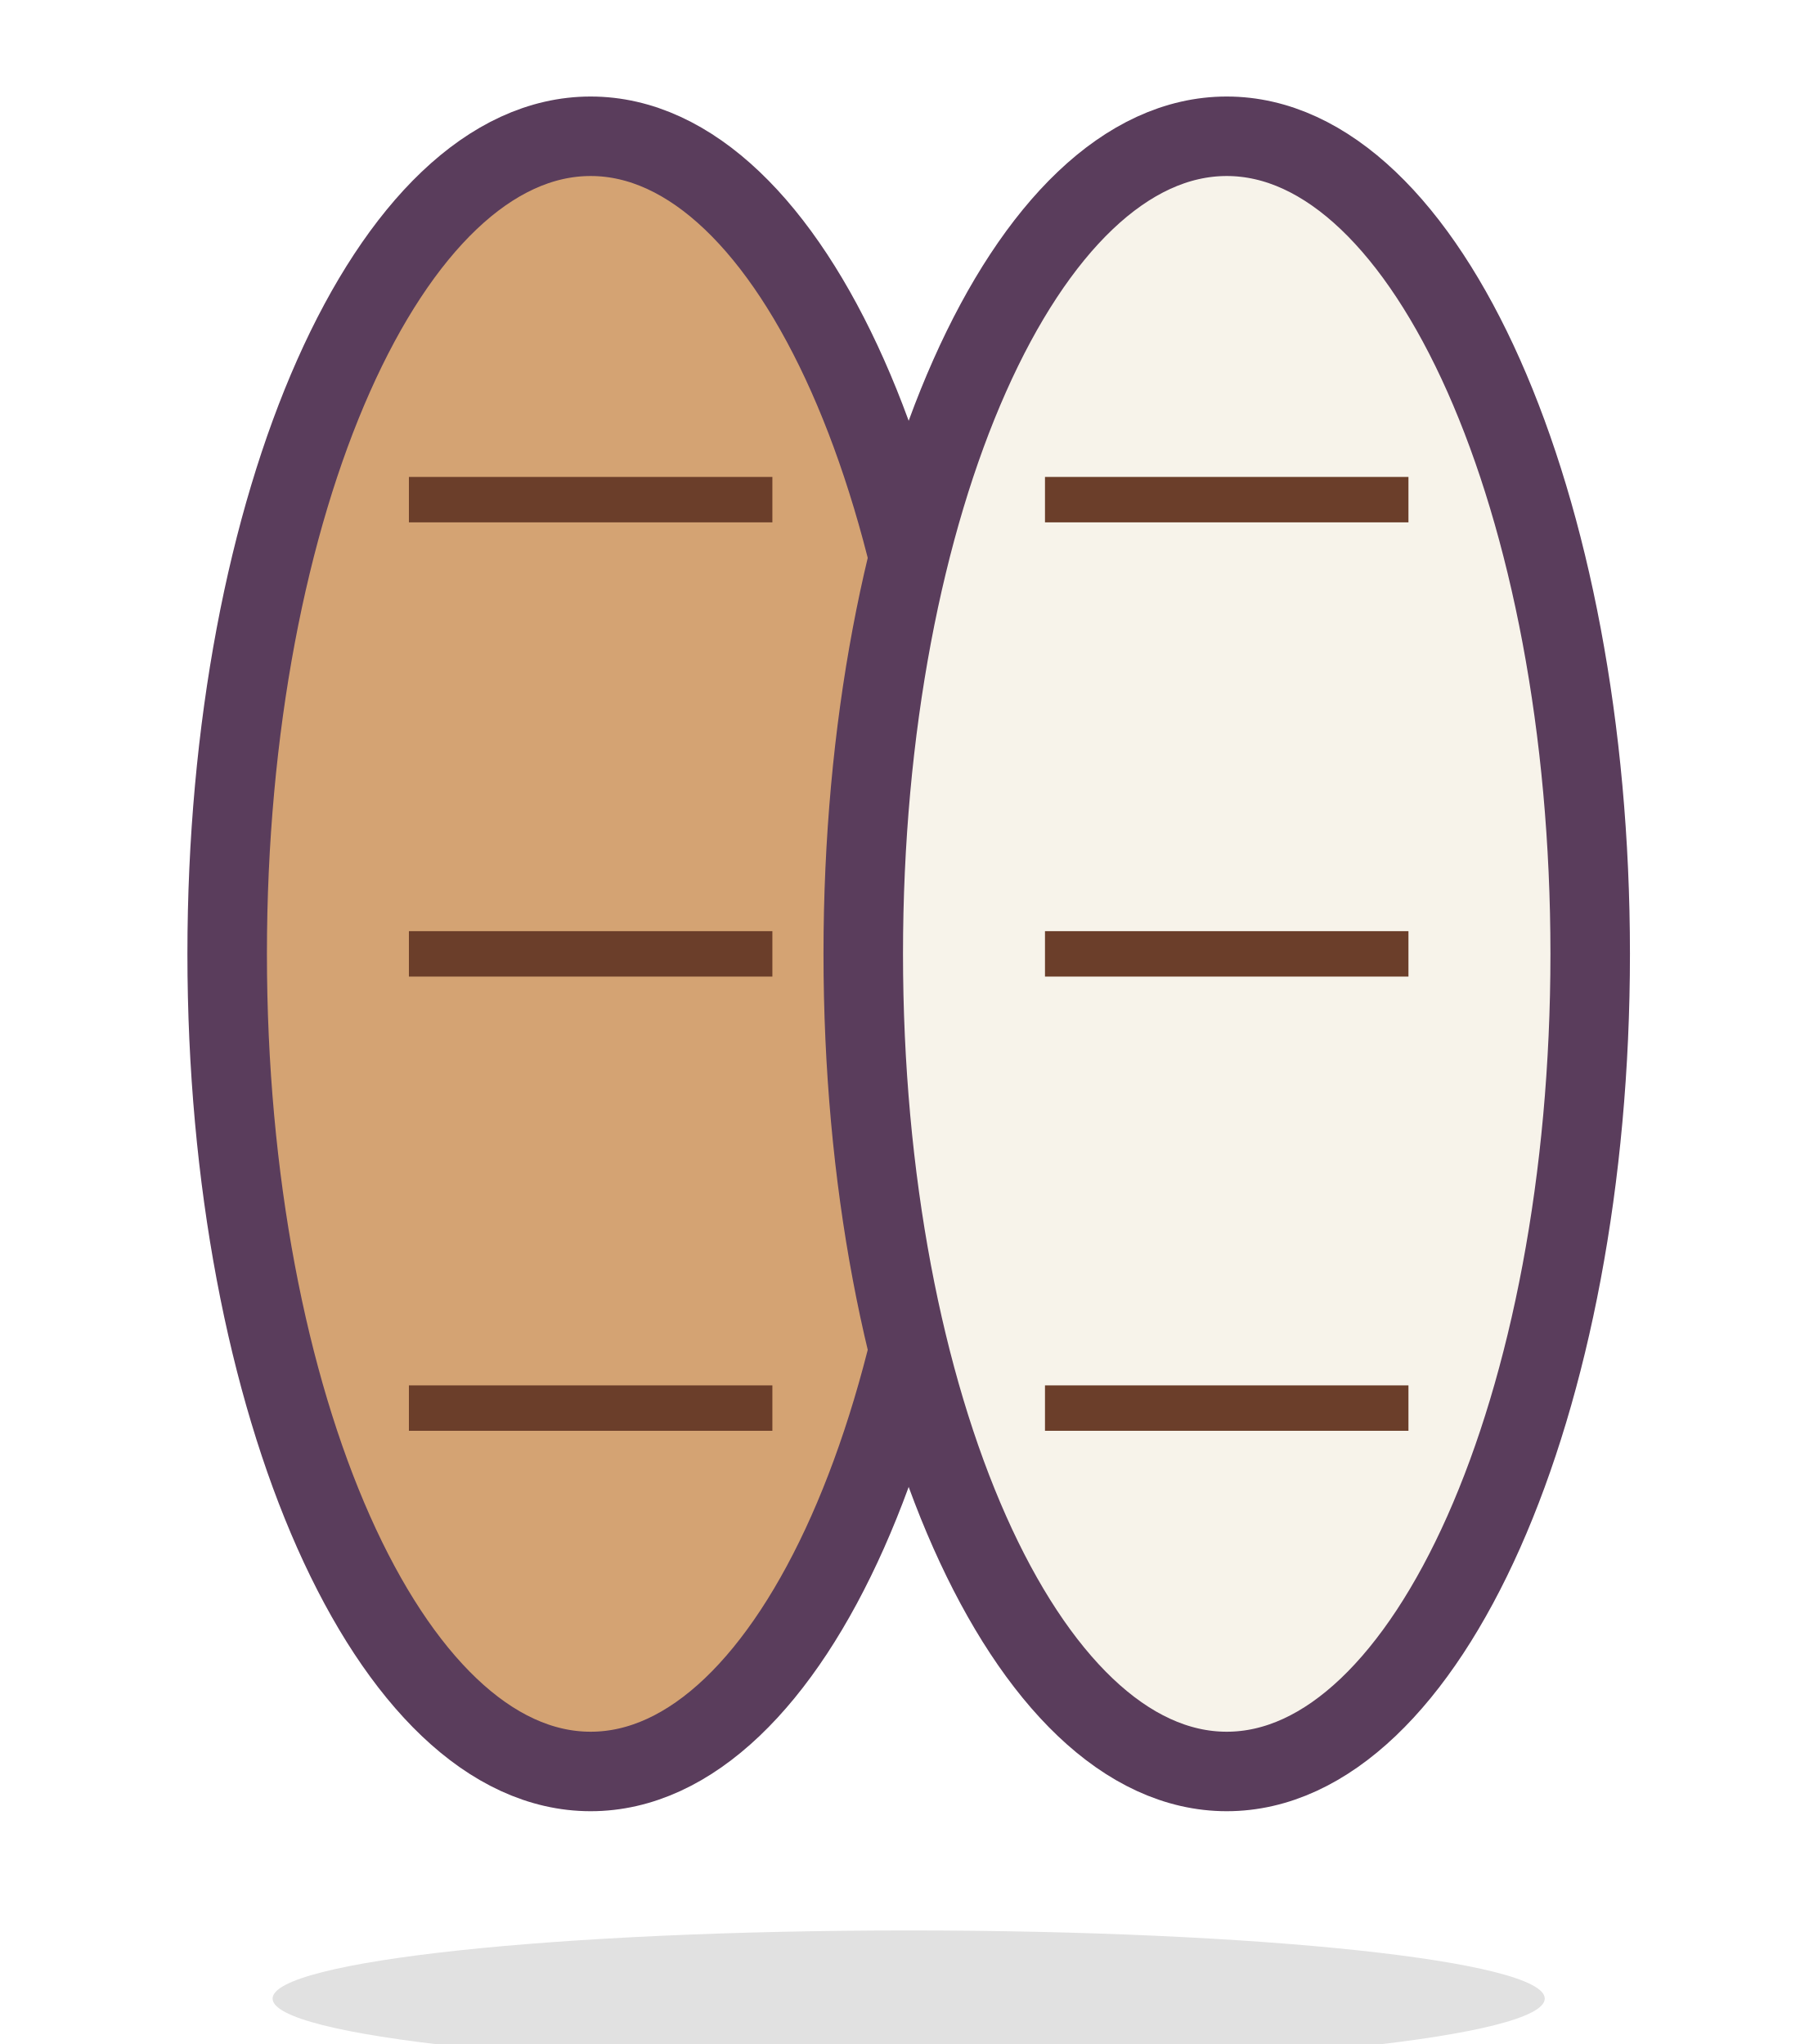
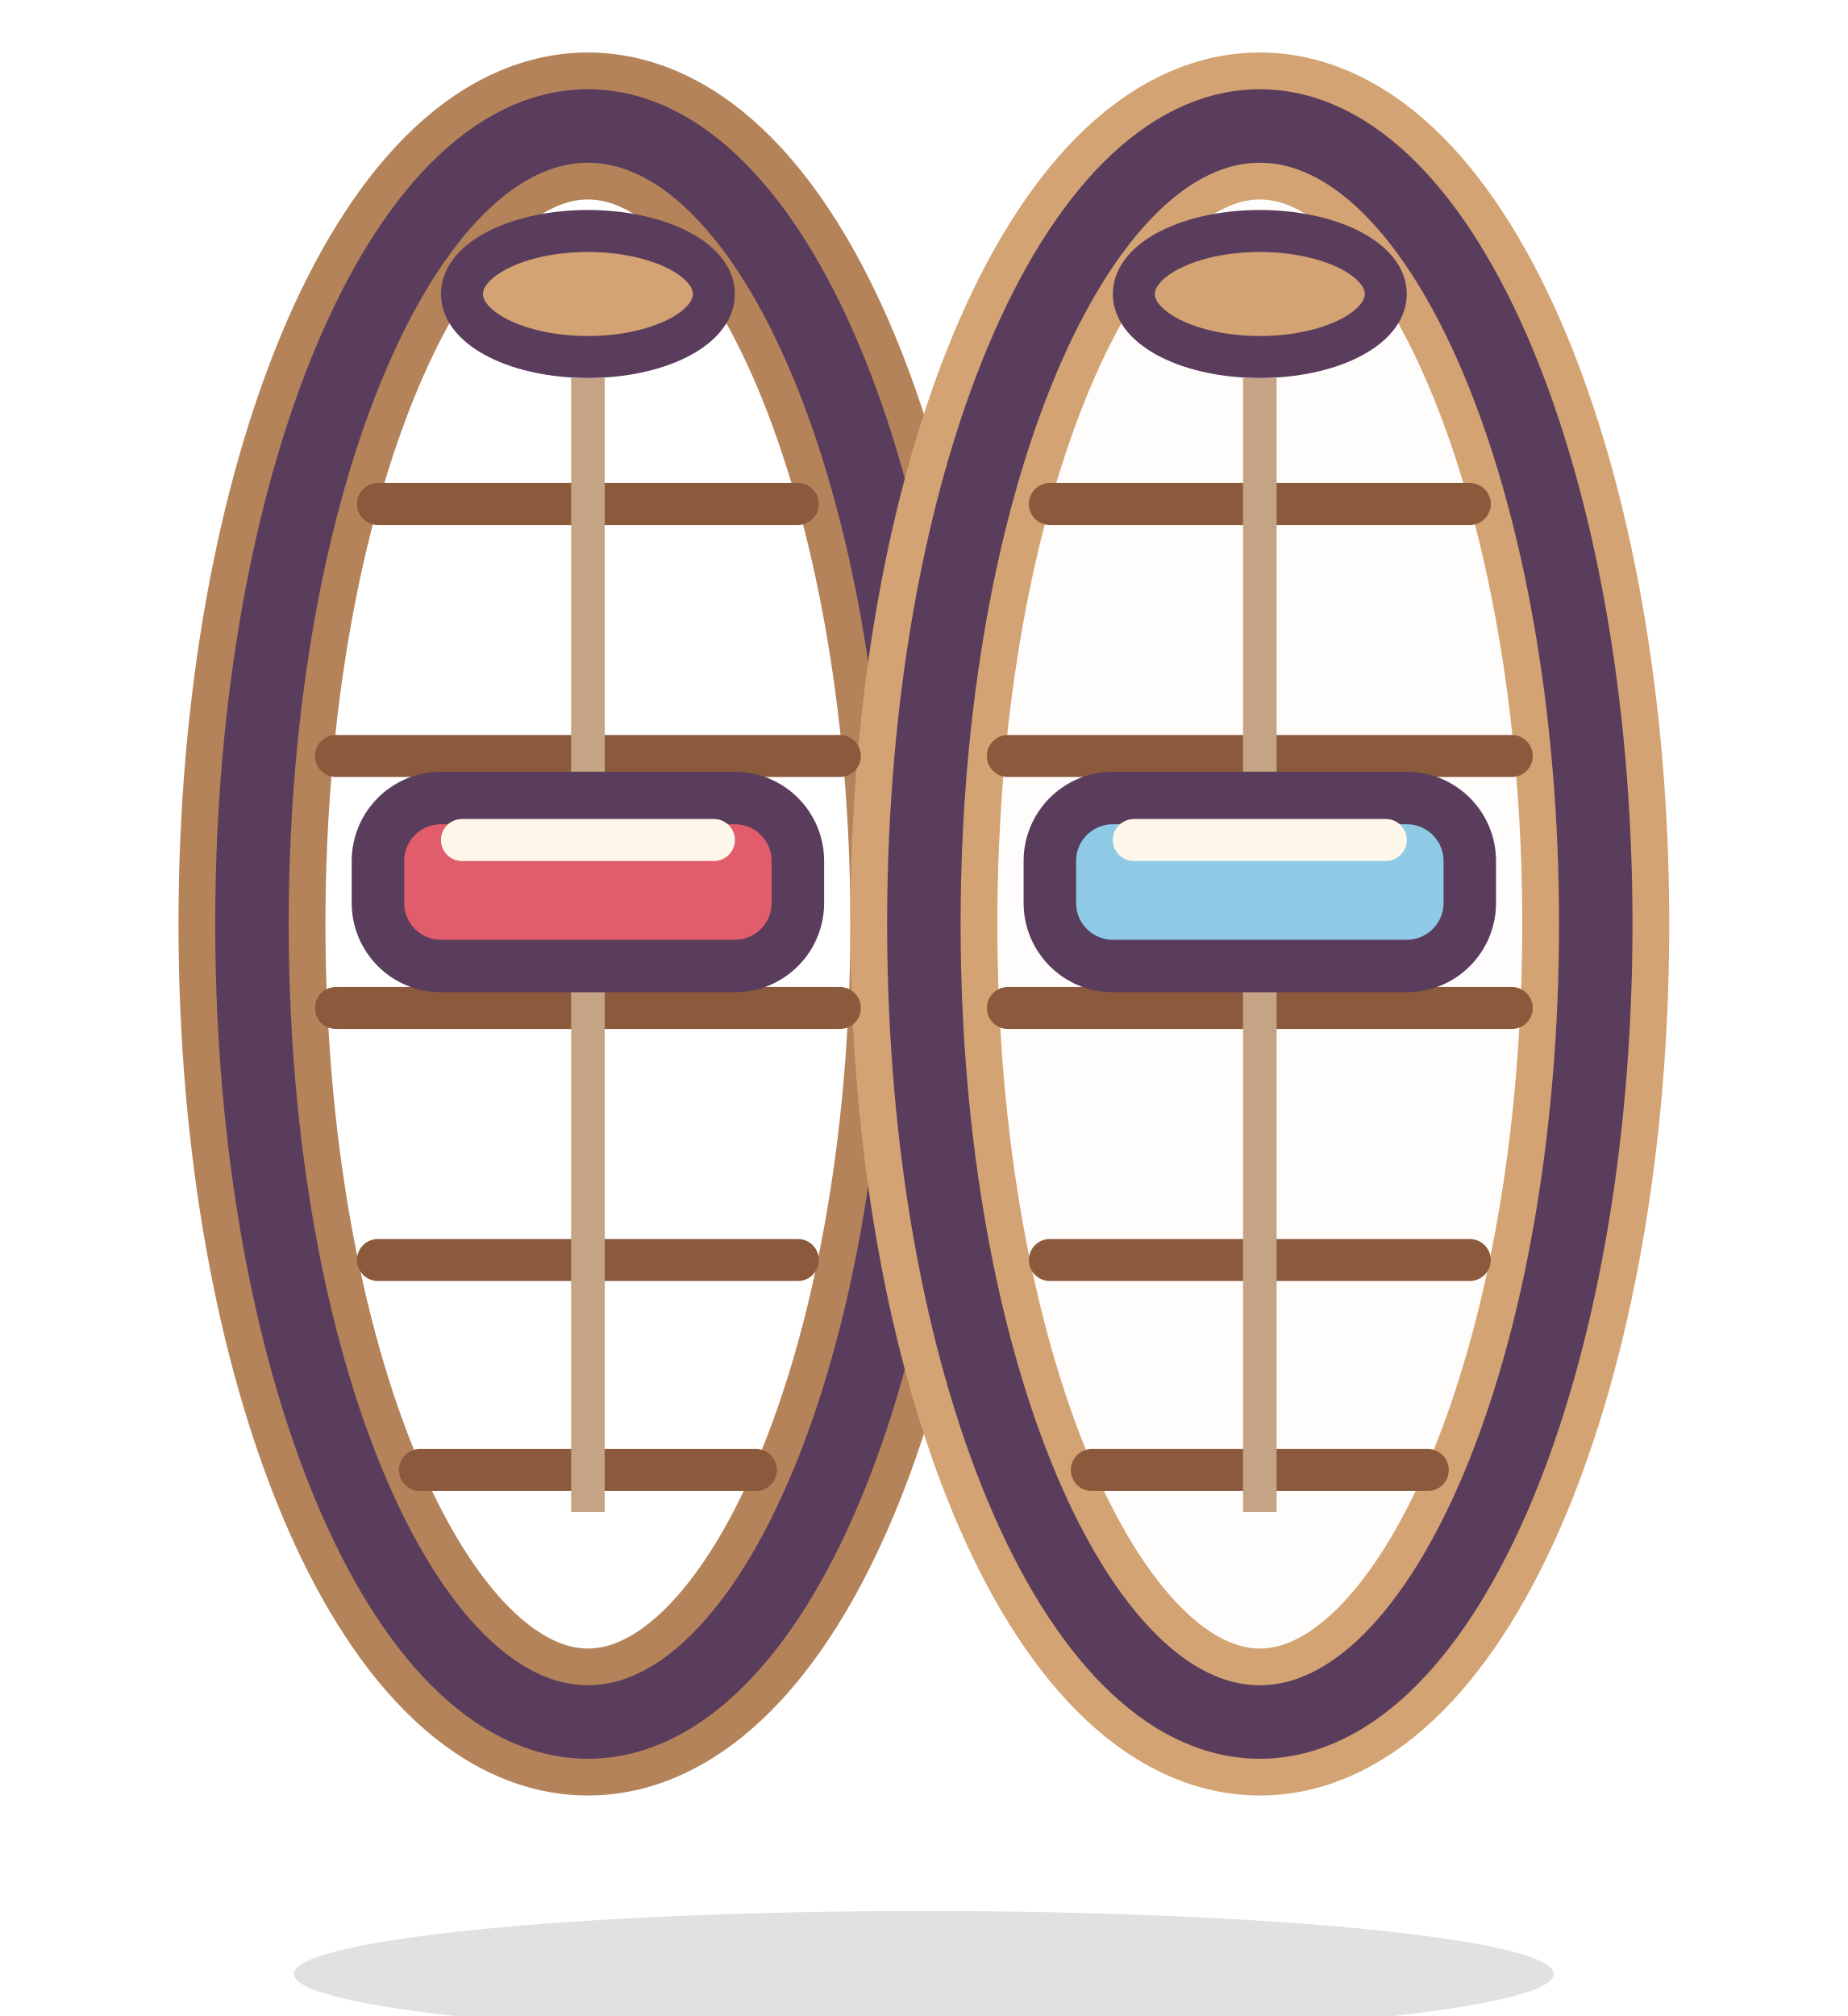
- <svg xmlns="http://www.w3.org/2000/svg" viewBox="10 8 80 90">
-   <ellipse cx="50" cy="96" rx="28" ry="3" fill="#000" opacity=".12" />
-   <ellipse cx="36" cy="50" rx="16" ry="36" fill="#d4a373" stroke="#5a3d5c" stroke-width="3.5" stroke-linejoin="round" stroke-linecap="round" />
-   <ellipse cx="64" cy="50" rx="16" ry="36" fill="#f7f3ea" stroke="#5a3d5c" stroke-width="3.5" stroke-linejoin="round" stroke-linecap="round" />
-   <path d="M28 30 H44 M28 50 H44 M28 70 H44 M56 30 H72 M56 50 H72 M56 70 H72" stroke="#6b3e2a" stroke-width="2" />
+ <svg xmlns="http://www.w3.org/2000/svg" viewBox="6 4 88 96">
+   <ellipse cx="50" cy="98" rx="30" ry="3" fill="#000" opacity=".12" />
+   <ellipse cx="34" cy="48" rx="16" ry="38" fill="none" stroke="#b5835a" stroke-width="7" />
+   <ellipse cx="34" cy="48" rx="16" ry="38" fill="none" stroke="#5a3d5c" stroke-width="3.5" />
+   <ellipse cx="66" cy="48" rx="16" ry="38" fill="#fffaf3" fill-opacity=".35" stroke="#d4a373" stroke-width="7" />
+   <ellipse cx="66" cy="48" rx="16" ry="38" fill="none" stroke="#5a3d5c" stroke-width="3.5" />
+   <path d="M24 28 H44 M22 40 H46 M22 52 H46 M24 64 H44 M26 74 H42" stroke="#8b5a3c" stroke-width="2" stroke-linecap="round" />
+   <path d="M56 28 H76 M54 40 H78 M54 52 H78 M56 64 H76 M58 74 H74" stroke="#8b5a3c" stroke-width="2" stroke-linecap="round" />
+   <path d="M34 22 V76 M66 22 V76" stroke="#c4a484" stroke-width="1.6" />
+   <rect x="24" y="42" width="20" height="8" rx="3" fill="#e25d6c" stroke="#5a3d5c" stroke-width="2.5" />
+   <rect x="56" y="42" width="20" height="8" rx="3" fill="#8ecae6" stroke="#5a3d5c" stroke-width="2.5" />
+   <path d="M28 44 H40 M60 44 H72" stroke="#fff6ea" stroke-width="2" stroke-linecap="round" />
+   <ellipse cx="34" cy="18" rx="6" ry="3" fill="#d4a373" stroke="#5a3d5c" stroke-width="2" />
+   <ellipse cx="66" cy="18" rx="6" ry="3" fill="#d4a373" stroke="#5a3d5c" stroke-width="2" />
</svg>
